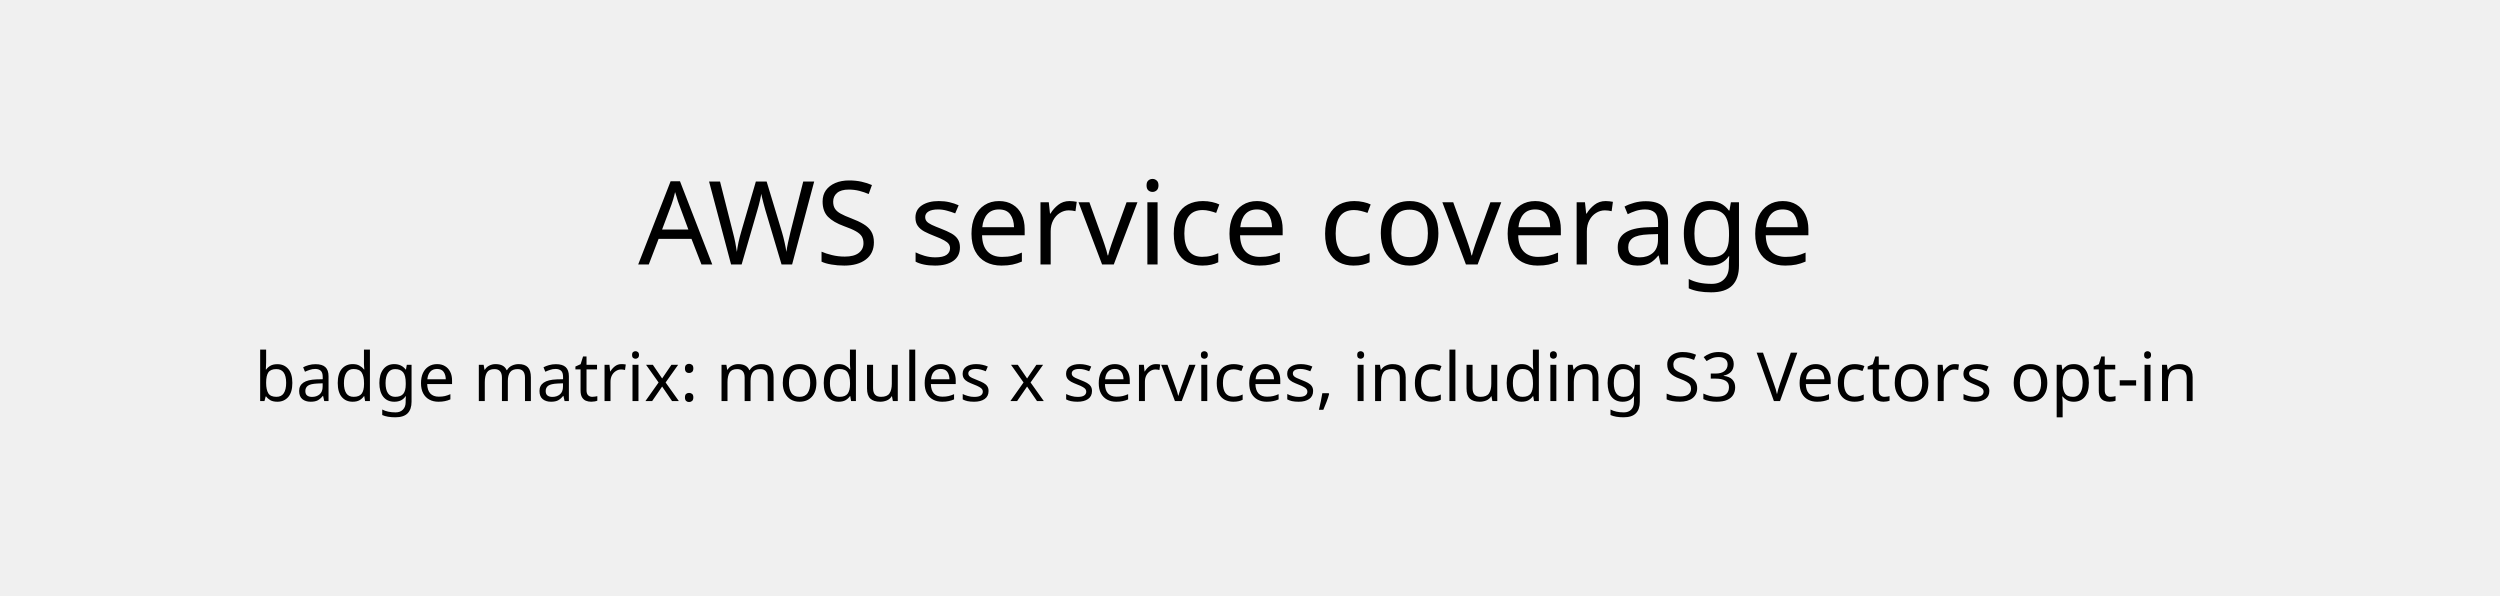
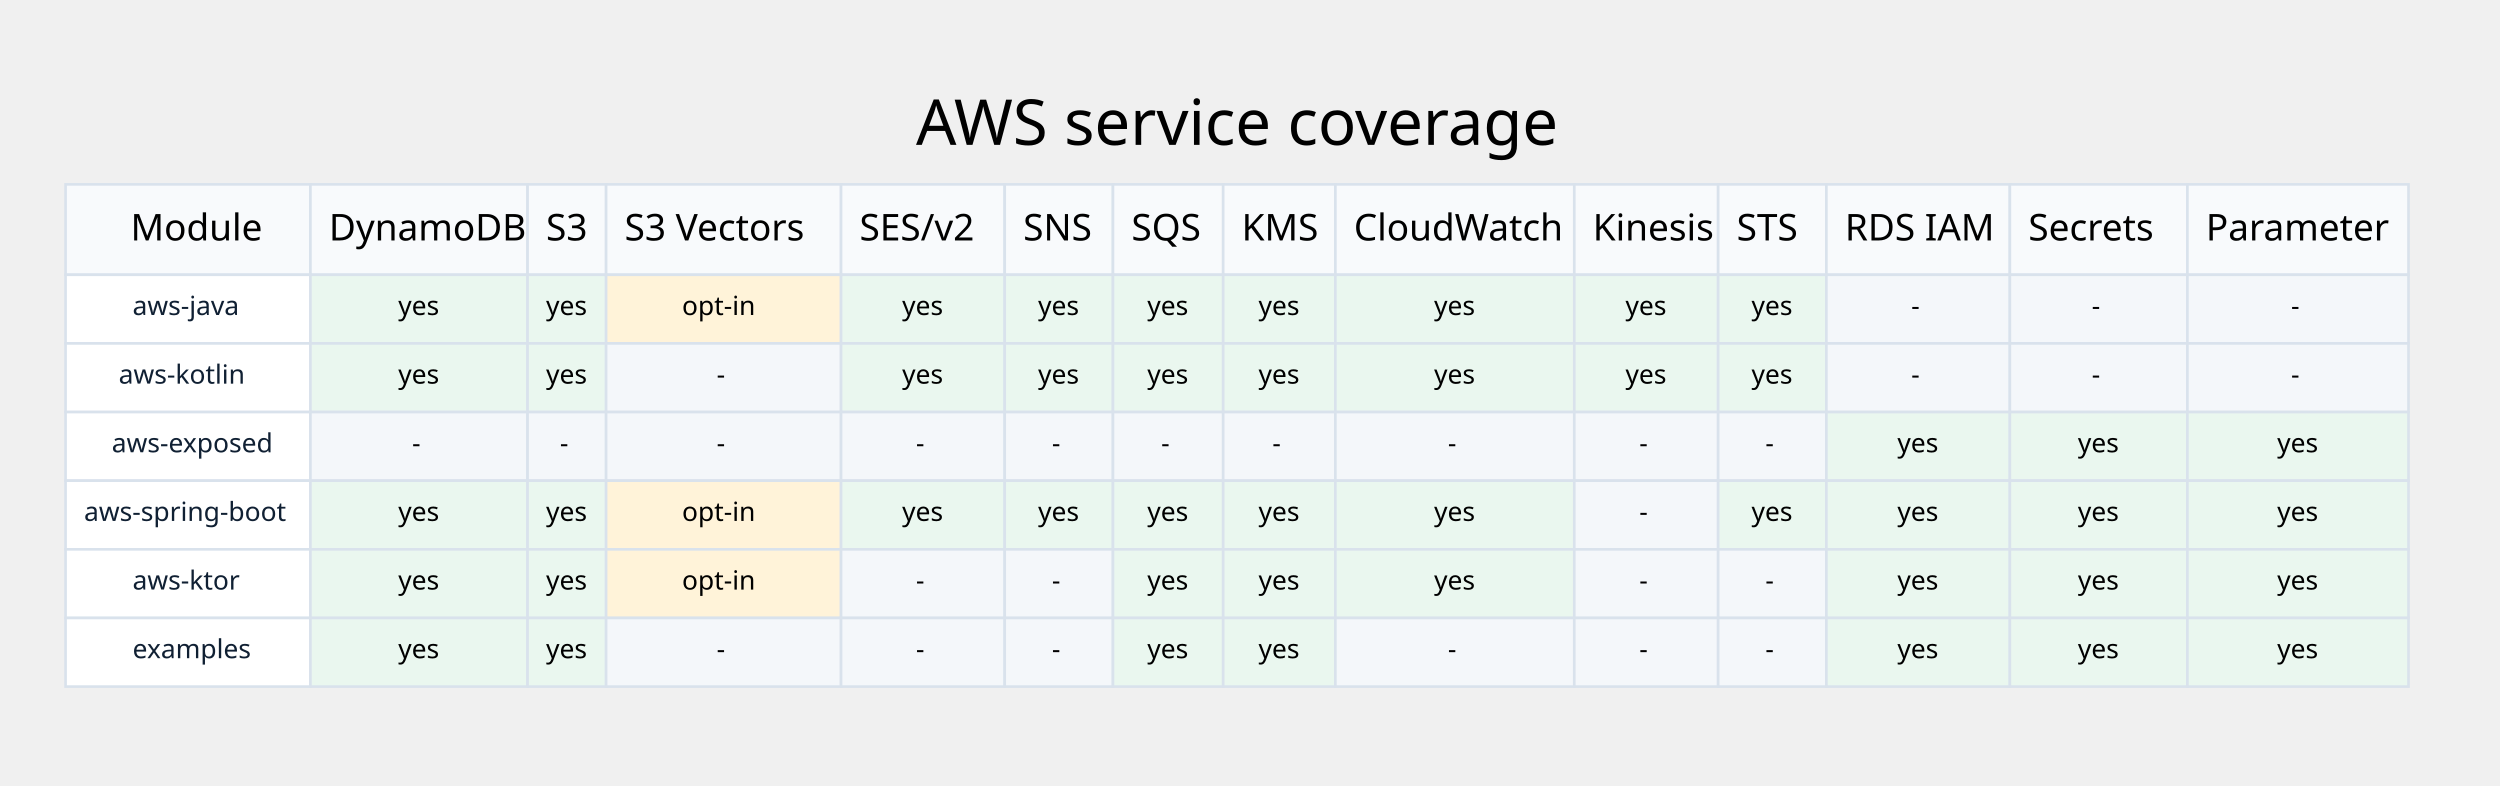
- <svg xmlns="http://www.w3.org/2000/svg" width="525pt" height="125pt" viewBox="9.00 9.00 517.00 117.00">
-   <g id="graph0" class="graph" transform="scale(1 1) rotate(0) translate(33.84 91.34)">
-     <text xml:space="preserve" text-anchor="middle" x="228.75" y="-30.7" font-family="Architects Daughter" font-size="24.00">AWS service coverage</text>
+ <svg xmlns="http://www.w3.org/2000/svg" width="955pt" height="300pt" viewBox="9.00 9.00 947.00 291.00">
+   <g id="graph0" class="graph" transform="scale(1 1) rotate(0) translate(33.84 265.84)">
+     <text xml:space="preserve" text-anchor="middle" x="443.75" y="-205.2" font-family="Architects Daughter" font-size="24.00">AWS service coverage</text>
    <g id="node1" class="node">
-       <text xml:space="preserve" text-anchor="middle" x="228.75" y="-2.45" font-family="Comic Mono" font-size="14.00">badge matrix: modules x services, including S3 Vectors opt-in</text>
+       <polygon fill="#f8fafc" stroke="none" points="0,-156 0,-190.25 92.75,-190.25 92.75,-156 0,-156" />
+       <polygon fill="none" stroke="#d9e2ec" points="0,-156 0,-190.25 92.75,-190.25 92.75,-156 0,-156" />
+       <text xml:space="preserve" text-anchor="start" x="24.62" y="-169" font-family="Architects Daughter" font-size="14.00">Module</text>
+       <polygon fill="#f8fafc" stroke="none" points="92.75,-156 92.75,-190.25 175,-190.25 175,-156 92.75,-156" />
+       <polygon fill="none" stroke="#d9e2ec" points="92.75,-156 92.75,-190.25 175,-190.25 175,-156 92.75,-156" />
+       <text xml:space="preserve" text-anchor="start" x="99.75" y="-169" font-family="Architects Daughter" font-size="14.00">DynamoDB</text>
+       <polygon fill="#f8fafc" stroke="none" points="175,-156 175,-190.25 204.75,-190.25 204.75,-156 175,-156" />
+       <polygon fill="none" stroke="#d9e2ec" points="175,-156 175,-190.25 204.75,-190.25 204.75,-156 175,-156" />
+       <text xml:space="preserve" text-anchor="start" x="182" y="-169" font-family="Architects Daughter" font-size="14.00">S3</text>
+       <polygon fill="#f8fafc" stroke="none" points="204.75,-156 204.75,-190.25 293.75,-190.25 293.75,-156 204.75,-156" />
+       <polygon fill="none" stroke="#d9e2ec" points="204.75,-156 204.75,-190.25 293.75,-190.25 293.75,-156 204.75,-156" />
+       <text xml:space="preserve" text-anchor="start" x="211.75" y="-169" font-family="Architects Daughter" font-size="14.00">S3 Vectors</text>
+       <polygon fill="#f8fafc" stroke="none" points="293.75,-156 293.75,-190.25 355.75,-190.25 355.75,-156 293.75,-156" />
+       <polygon fill="none" stroke="#d9e2ec" points="293.75,-156 293.75,-190.25 355.75,-190.25 355.75,-156 293.75,-156" />
+       <text xml:space="preserve" text-anchor="start" x="300.75" y="-169" font-family="Architects Daughter" font-size="14.00">SES/v2</text>
+       <polygon fill="#f8fafc" stroke="none" points="355.75,-156 355.75,-190.25 396.75,-190.25 396.75,-156 355.75,-156" />
+       <polygon fill="none" stroke="#d9e2ec" points="355.75,-156 355.75,-190.25 396.75,-190.25 396.75,-156 355.75,-156" />
+       <text xml:space="preserve" text-anchor="start" x="362.75" y="-169" font-family="Architects Daughter" font-size="14.00">SNS</text>
+       <polygon fill="#f8fafc" stroke="none" points="396.75,-156 396.75,-190.25 438.5,-190.25 438.5,-156 396.75,-156" />
+       <polygon fill="none" stroke="#d9e2ec" points="396.75,-156 396.75,-190.25 438.5,-190.25 438.5,-156 396.75,-156" />
+       <text xml:space="preserve" text-anchor="start" x="403.75" y="-169" font-family="Architects Daughter" font-size="14.00">SQS</text>
+       <polygon fill="#f8fafc" stroke="none" points="438.5,-156 438.5,-190.25 481,-190.25 481,-156 438.5,-156" />
+       <polygon fill="none" stroke="#d9e2ec" points="438.5,-156 438.5,-190.25 481,-190.25 481,-156 438.5,-156" />
+       <text xml:space="preserve" text-anchor="start" x="445.5" y="-169" font-family="Architects Daughter" font-size="14.00">KMS</text>
+       <polygon fill="#f8fafc" stroke="none" points="481,-156 481,-190.25 571.5,-190.25 571.5,-156 481,-156" />
+       <polygon fill="none" stroke="#d9e2ec" points="481,-156 481,-190.25 571.5,-190.25 571.5,-156 481,-156" />
+       <text xml:space="preserve" text-anchor="start" x="488" y="-169" font-family="Architects Daughter" font-size="14.00">CloudWatch</text>
+       <polygon fill="#f8fafc" stroke="none" points="571.5,-156 571.5,-190.25 626,-190.25 626,-156 571.5,-156" />
+       <polygon fill="none" stroke="#d9e2ec" points="571.5,-156 571.5,-190.25 626,-190.25 626,-156 571.5,-156" />
+       <text xml:space="preserve" text-anchor="start" x="578.5" y="-169" font-family="Architects Daughter" font-size="14.00">Kinesis</text>
+       <polygon fill="#f8fafc" stroke="none" points="626,-156 626,-190.25 667,-190.25 667,-156 626,-156" />
+       <polygon fill="none" stroke="#d9e2ec" points="626,-156 626,-190.25 667,-190.25 667,-156 626,-156" />
+       <text xml:space="preserve" text-anchor="start" x="633" y="-169" font-family="Architects Daughter" font-size="14.00">STS</text>
+       <polygon fill="#f8fafc" stroke="none" points="667,-156 667,-190.25 736.5,-190.25 736.5,-156 667,-156" />
+       <polygon fill="none" stroke="#d9e2ec" points="667,-156 667,-190.25 736.5,-190.25 736.5,-156 667,-156" />
+       <text xml:space="preserve" text-anchor="start" x="674" y="-169" font-family="Architects Daughter" font-size="14.00">RDS IAM</text>
+       <polygon fill="#f8fafc" stroke="none" points="736.5,-156 736.5,-190.25 803.75,-190.25 803.75,-156 736.5,-156" />
+       <polygon fill="none" stroke="#d9e2ec" points="736.5,-156 736.5,-190.25 803.75,-190.25 803.75,-156 736.5,-156" />
+       <text xml:space="preserve" text-anchor="start" x="743.5" y="-169" font-family="Architects Daughter" font-size="14.00">Secrets</text>
+       <polygon fill="#f8fafc" stroke="none" points="803.75,-156 803.75,-190.25 887.5,-190.25 887.5,-156 803.75,-156" />
+       <polygon fill="none" stroke="#d9e2ec" points="803.75,-156 803.75,-190.25 887.5,-190.25 887.5,-156 803.75,-156" />
+       <text xml:space="preserve" text-anchor="start" x="810.75" y="-169" font-family="Architects Daughter" font-size="14.00">Parameter</text>
+       <polygon fill="#ffffff" stroke="none" points="0,-130 0,-156 92.75,-156 92.75,-130 0,-130" />
+       <polygon fill="none" stroke="#d9e2ec" points="0,-130 0,-156 92.75,-156 92.75,-130 0,-130" />
+       <text xml:space="preserve" text-anchor="start" x="25.38" y="-140.75" font-family="Comic Mono" font-size="10.00" fill="#102033">aws-java</text>
+       <polygon fill="#eaf7ef" stroke="none" points="92.75,-130 92.75,-156 175,-156 175,-130 92.75,-130" />
+       <polygon fill="none" stroke="#d9e2ec" points="92.75,-130 92.75,-156 175,-156 175,-130 92.75,-130" />
+       <text xml:space="preserve" text-anchor="start" x="126" y="-140.75" font-family="Comic Mono" font-size="10.00">yes</text>
+       <polygon fill="#eaf7ef" stroke="none" points="175,-130 175,-156 204.75,-156 204.75,-130 175,-130" />
+       <polygon fill="none" stroke="#d9e2ec" points="175,-130 175,-156 204.75,-156 204.75,-130 175,-130" />
+       <text xml:space="preserve" text-anchor="start" x="182" y="-140.75" font-family="Comic Mono" font-size="10.00">yes</text>
+       <polygon fill="#fff3d9" stroke="none" points="204.75,-130 204.75,-156 293.75,-156 293.75,-130 204.75,-130" />
+       <polygon fill="none" stroke="#d9e2ec" points="204.75,-130 204.75,-156 293.75,-156 293.75,-130 204.75,-130" />
+       <text xml:space="preserve" text-anchor="start" x="233.5" y="-140.75" font-family="Comic Mono" font-size="10.00">opt-in</text>
+       <polygon fill="#eaf7ef" stroke="none" points="293.75,-130 293.75,-156 355.75,-156 355.75,-130 293.75,-130" />
+       <polygon fill="none" stroke="#d9e2ec" points="293.75,-130 293.75,-156 355.75,-156 355.75,-130 293.75,-130" />
+       <text xml:space="preserve" text-anchor="start" x="316.88" y="-140.75" font-family="Comic Mono" font-size="10.00">yes</text>
+       <polygon fill="#eaf7ef" stroke="none" points="355.75,-130 355.75,-156 396.75,-156 396.75,-130 355.75,-130" />
+       <polygon fill="none" stroke="#d9e2ec" points="355.75,-130 355.75,-156 396.75,-156 396.75,-130 355.75,-130" />
+       <text xml:space="preserve" text-anchor="start" x="368.38" y="-140.75" font-family="Comic Mono" font-size="10.00">yes</text>
+       <polygon fill="#eaf7ef" stroke="none" points="396.75,-130 396.75,-156 438.5,-156 438.5,-130 396.75,-130" />
+       <polygon fill="none" stroke="#d9e2ec" points="396.75,-130 396.75,-156 438.5,-156 438.5,-130 396.75,-130" />
+       <text xml:space="preserve" text-anchor="start" x="409.75" y="-140.75" font-family="Comic Mono" font-size="10.00">yes</text>
+       <polygon fill="#eaf7ef" stroke="none" points="438.5,-130 438.5,-156 481,-156 481,-130 438.5,-130" />
+       <polygon fill="none" stroke="#d9e2ec" points="438.5,-130 438.5,-156 481,-156 481,-130 438.5,-130" />
+       <text xml:space="preserve" text-anchor="start" x="451.88" y="-140.75" font-family="Comic Mono" font-size="10.00">yes</text>
+       <polygon fill="#eaf7ef" stroke="none" points="481,-130 481,-156 571.5,-156 571.5,-130 481,-130" />
+       <polygon fill="none" stroke="#d9e2ec" points="481,-130 481,-156 571.5,-156 571.5,-130 481,-130" />
+       <text xml:space="preserve" text-anchor="start" x="518.38" y="-140.75" font-family="Comic Mono" font-size="10.00">yes</text>
+       <polygon fill="#eaf7ef" stroke="none" points="571.5,-130 571.5,-156 626,-156 626,-130 571.5,-130" />
+       <polygon fill="none" stroke="#d9e2ec" points="571.5,-130 571.5,-156 626,-156 626,-130 571.5,-130" />
+       <text xml:space="preserve" text-anchor="start" x="590.88" y="-140.75" font-family="Comic Mono" font-size="10.00">yes</text>
+       <polygon fill="#eaf7ef" stroke="none" points="626,-130 626,-156 667,-156 667,-130 626,-130" />
+       <polygon fill="none" stroke="#d9e2ec" points="626,-130 626,-156 667,-156 667,-130 626,-130" />
+       <text xml:space="preserve" text-anchor="start" x="638.62" y="-140.75" font-family="Comic Mono" font-size="10.00">yes</text>
+       <polygon fill="#f4f7fa" stroke="none" points="667,-130 667,-156 736.5,-156 736.5,-130 667,-130" />
+       <polygon fill="none" stroke="#d9e2ec" points="667,-130 667,-156 736.5,-156 736.5,-130 667,-130" />
+       <text xml:space="preserve" text-anchor="start" x="699.12" y="-140.75" font-family="Comic Mono" font-size="10.00">-</text>
+       <polygon fill="#f4f7fa" stroke="none" points="736.5,-130 736.5,-156 803.75,-156 803.75,-130 736.5,-130" />
+       <polygon fill="none" stroke="#d9e2ec" points="736.5,-130 736.5,-156 803.75,-156 803.75,-130 736.5,-130" />
+       <text xml:space="preserve" text-anchor="start" x="767.5" y="-140.75" font-family="Comic Mono" font-size="10.00">-</text>
+       <polygon fill="#f4f7fa" stroke="none" points="803.75,-130 803.75,-156 887.5,-156 887.5,-130 803.75,-130" />
+       <polygon fill="none" stroke="#d9e2ec" points="803.75,-130 803.75,-156 887.5,-156 887.5,-130 803.75,-130" />
+       <text xml:space="preserve" text-anchor="start" x="843" y="-140.75" font-family="Comic Mono" font-size="10.00">-</text>
+       <polygon fill="#ffffff" stroke="none" points="0,-104 0,-130 92.75,-130 92.75,-104 0,-104" />
+       <polygon fill="none" stroke="#d9e2ec" points="0,-104 0,-130 92.75,-130 92.75,-104 0,-104" />
+       <text xml:space="preserve" text-anchor="start" x="20.12" y="-114.75" font-family="Comic Mono" font-size="10.00" fill="#102033">aws-kotlin</text>
+       <polygon fill="#eaf7ef" stroke="none" points="92.75,-104 92.75,-130 175,-130 175,-104 92.75,-104" />
+       <polygon fill="none" stroke="#d9e2ec" points="92.75,-104 92.75,-130 175,-130 175,-104 92.75,-104" />
+       <text xml:space="preserve" text-anchor="start" x="126" y="-114.75" font-family="Comic Mono" font-size="10.00">yes</text>
+       <polygon fill="#eaf7ef" stroke="none" points="175,-104 175,-130 204.75,-130 204.75,-104 175,-104" />
+       <polygon fill="none" stroke="#d9e2ec" points="175,-104 175,-130 204.75,-130 204.75,-104 175,-104" />
+       <text xml:space="preserve" text-anchor="start" x="182" y="-114.75" font-family="Comic Mono" font-size="10.00">yes</text>
+       <polygon fill="#f4f7fa" stroke="none" points="204.75,-104 204.75,-130 293.75,-130 293.75,-104 204.75,-104" />
+       <polygon fill="none" stroke="#d9e2ec" points="204.75,-104 204.75,-130 293.75,-130 293.75,-104 204.75,-104" />
+       <text xml:space="preserve" text-anchor="start" x="246.62" y="-114.75" font-family="Comic Mono" font-size="10.00">-</text>
+       <polygon fill="#eaf7ef" stroke="none" points="293.75,-104 293.75,-130 355.75,-130 355.75,-104 293.75,-104" />
+       <polygon fill="none" stroke="#d9e2ec" points="293.75,-104 293.75,-130 355.75,-130 355.75,-104 293.75,-104" />
+       <text xml:space="preserve" text-anchor="start" x="316.88" y="-114.75" font-family="Comic Mono" font-size="10.00">yes</text>
+       <polygon fill="#eaf7ef" stroke="none" points="355.75,-104 355.75,-130 396.75,-130 396.75,-104 355.75,-104" />
+       <polygon fill="none" stroke="#d9e2ec" points="355.75,-104 355.75,-130 396.75,-130 396.75,-104 355.75,-104" />
+       <text xml:space="preserve" text-anchor="start" x="368.38" y="-114.75" font-family="Comic Mono" font-size="10.00">yes</text>
+       <polygon fill="#eaf7ef" stroke="none" points="396.75,-104 396.75,-130 438.5,-130 438.5,-104 396.75,-104" />
+       <polygon fill="none" stroke="#d9e2ec" points="396.75,-104 396.75,-130 438.5,-130 438.5,-104 396.75,-104" />
+       <text xml:space="preserve" text-anchor="start" x="409.75" y="-114.75" font-family="Comic Mono" font-size="10.00">yes</text>
+       <polygon fill="#eaf7ef" stroke="none" points="438.5,-104 438.5,-130 481,-130 481,-104 438.5,-104" />
+       <polygon fill="none" stroke="#d9e2ec" points="438.5,-104 438.5,-130 481,-130 481,-104 438.5,-104" />
+       <text xml:space="preserve" text-anchor="start" x="451.88" y="-114.75" font-family="Comic Mono" font-size="10.00">yes</text>
+       <polygon fill="#eaf7ef" stroke="none" points="481,-104 481,-130 571.5,-130 571.5,-104 481,-104" />
+       <polygon fill="none" stroke="#d9e2ec" points="481,-104 481,-130 571.5,-130 571.5,-104 481,-104" />
+       <text xml:space="preserve" text-anchor="start" x="518.38" y="-114.75" font-family="Comic Mono" font-size="10.00">yes</text>
+       <polygon fill="#eaf7ef" stroke="none" points="571.5,-104 571.5,-130 626,-130 626,-104 571.5,-104" />
+       <polygon fill="none" stroke="#d9e2ec" points="571.5,-104 571.5,-130 626,-130 626,-104 571.5,-104" />
+       <text xml:space="preserve" text-anchor="start" x="590.88" y="-114.75" font-family="Comic Mono" font-size="10.00">yes</text>
+       <polygon fill="#eaf7ef" stroke="none" points="626,-104 626,-130 667,-130 667,-104 626,-104" />
+       <polygon fill="none" stroke="#d9e2ec" points="626,-104 626,-130 667,-130 667,-104 626,-104" />
+       <text xml:space="preserve" text-anchor="start" x="638.62" y="-114.75" font-family="Comic Mono" font-size="10.00">yes</text>
+       <polygon fill="#f4f7fa" stroke="none" points="667,-104 667,-130 736.5,-130 736.5,-104 667,-104" />
+       <polygon fill="none" stroke="#d9e2ec" points="667,-104 667,-130 736.5,-130 736.5,-104 667,-104" />
+       <text xml:space="preserve" text-anchor="start" x="699.12" y="-114.75" font-family="Comic Mono" font-size="10.00">-</text>
+       <polygon fill="#f4f7fa" stroke="none" points="736.5,-104 736.5,-130 803.75,-130 803.75,-104 736.5,-104" />
+       <polygon fill="none" stroke="#d9e2ec" points="736.5,-104 736.5,-130 803.75,-130 803.75,-104 736.5,-104" />
+       <text xml:space="preserve" text-anchor="start" x="767.5" y="-114.75" font-family="Comic Mono" font-size="10.00">-</text>
+       <polygon fill="#f4f7fa" stroke="none" points="803.75,-104 803.75,-130 887.5,-130 887.5,-104 803.75,-104" />
+       <polygon fill="none" stroke="#d9e2ec" points="803.75,-104 803.75,-130 887.5,-130 887.5,-104 803.75,-104" />
+       <text xml:space="preserve" text-anchor="start" x="843" y="-114.75" font-family="Comic Mono" font-size="10.00">-</text>
+       <polygon fill="#ffffff" stroke="none" points="0,-78 0,-104 92.75,-104 92.75,-78 0,-78" />
+       <polygon fill="none" stroke="#d9e2ec" points="0,-78 0,-104 92.75,-104 92.75,-78 0,-78" />
+       <text xml:space="preserve" text-anchor="start" x="17.5" y="-88.75" font-family="Comic Mono" font-size="10.00" fill="#102033">aws-exposed</text>
+       <polygon fill="#f4f7fa" stroke="none" points="92.75,-78 92.75,-104 175,-104 175,-78 92.75,-78" />
+       <polygon fill="none" stroke="#d9e2ec" points="92.75,-78 92.75,-104 175,-104 175,-78 92.75,-78" />
+       <text xml:space="preserve" text-anchor="start" x="131.25" y="-88.75" font-family="Comic Mono" font-size="10.00">-</text>
+       <polygon fill="#f4f7fa" stroke="none" points="175,-78 175,-104 204.75,-104 204.75,-78 175,-78" />
+       <polygon fill="none" stroke="#d9e2ec" points="175,-78 175,-104 204.75,-104 204.75,-78 175,-78" />
+       <text xml:space="preserve" text-anchor="start" x="187.25" y="-88.75" font-family="Comic Mono" font-size="10.00">-</text>
+       <polygon fill="#f4f7fa" stroke="none" points="204.75,-78 204.75,-104 293.75,-104 293.75,-78 204.75,-78" />
+       <polygon fill="none" stroke="#d9e2ec" points="204.75,-78 204.75,-104 293.75,-104 293.75,-78 204.75,-78" />
+       <text xml:space="preserve" text-anchor="start" x="246.62" y="-88.75" font-family="Comic Mono" font-size="10.00">-</text>
+       <polygon fill="#f4f7fa" stroke="none" points="293.75,-78 293.75,-104 355.75,-104 355.75,-78 293.75,-78" />
+       <polygon fill="none" stroke="#d9e2ec" points="293.75,-78 293.75,-104 355.75,-104 355.75,-78 293.75,-78" />
+       <text xml:space="preserve" text-anchor="start" x="322.12" y="-88.75" font-family="Comic Mono" font-size="10.00">-</text>
+       <polygon fill="#f4f7fa" stroke="none" points="355.75,-78 355.75,-104 396.75,-104 396.75,-78 355.75,-78" />
+       <polygon fill="none" stroke="#d9e2ec" points="355.75,-78 355.75,-104 396.75,-104 396.75,-78 355.75,-78" />
+       <text xml:space="preserve" text-anchor="start" x="373.62" y="-88.75" font-family="Comic Mono" font-size="10.00">-</text>
+       <polygon fill="#f4f7fa" stroke="none" points="396.75,-78 396.75,-104 438.5,-104 438.5,-78 396.75,-78" />
+       <polygon fill="none" stroke="#d9e2ec" points="396.75,-78 396.75,-104 438.5,-104 438.5,-78 396.75,-78" />
+       <text xml:space="preserve" text-anchor="start" x="415" y="-88.75" font-family="Comic Mono" font-size="10.00">-</text>
+       <polygon fill="#f4f7fa" stroke="none" points="438.5,-78 438.5,-104 481,-104 481,-78 438.5,-78" />
+       <polygon fill="none" stroke="#d9e2ec" points="438.5,-78 438.5,-104 481,-104 481,-78 438.5,-78" />
+       <text xml:space="preserve" text-anchor="start" x="457.12" y="-88.75" font-family="Comic Mono" font-size="10.00">-</text>
+       <polygon fill="#f4f7fa" stroke="none" points="481,-78 481,-104 571.5,-104 571.5,-78 481,-78" />
+       <polygon fill="none" stroke="#d9e2ec" points="481,-78 481,-104 571.5,-104 571.5,-78 481,-78" />
+       <text xml:space="preserve" text-anchor="start" x="523.62" y="-88.75" font-family="Comic Mono" font-size="10.00">-</text>
+       <polygon fill="#f4f7fa" stroke="none" points="571.5,-78 571.5,-104 626,-104 626,-78 571.5,-78" />
+       <polygon fill="none" stroke="#d9e2ec" points="571.5,-78 571.5,-104 626,-104 626,-78 571.5,-78" />
+       <text xml:space="preserve" text-anchor="start" x="596.12" y="-88.75" font-family="Comic Mono" font-size="10.00">-</text>
+       <polygon fill="#f4f7fa" stroke="none" points="626,-78 626,-104 667,-104 667,-78 626,-78" />
+       <polygon fill="none" stroke="#d9e2ec" points="626,-78 626,-104 667,-104 667,-78 626,-78" />
+       <text xml:space="preserve" text-anchor="start" x="643.88" y="-88.75" font-family="Comic Mono" font-size="10.00">-</text>
+       <polygon fill="#eaf7ef" stroke="none" points="667,-78 667,-104 736.5,-104 736.5,-78 667,-78" />
+       <polygon fill="none" stroke="#d9e2ec" points="667,-78 667,-104 736.5,-104 736.5,-78 667,-78" />
+       <text xml:space="preserve" text-anchor="start" x="693.88" y="-88.75" font-family="Comic Mono" font-size="10.00">yes</text>
+       <polygon fill="#eaf7ef" stroke="none" points="736.5,-78 736.5,-104 803.75,-104 803.75,-78 736.5,-78" />
+       <polygon fill="none" stroke="#d9e2ec" points="736.5,-78 736.5,-104 803.75,-104 803.75,-78 736.5,-78" />
+       <text xml:space="preserve" text-anchor="start" x="762.25" y="-88.75" font-family="Comic Mono" font-size="10.00">yes</text>
+       <polygon fill="#eaf7ef" stroke="none" points="803.75,-78 803.75,-104 887.5,-104 887.5,-78 803.75,-78" />
+       <polygon fill="none" stroke="#d9e2ec" points="803.75,-78 803.75,-104 887.5,-104 887.5,-78 803.75,-78" />
+       <text xml:space="preserve" text-anchor="start" x="837.75" y="-88.75" font-family="Comic Mono" font-size="10.00">yes</text>
+       <polygon fill="#ffffff" stroke="none" points="0,-52 0,-78 92.75,-78 92.75,-52 0,-52" />
+       <polygon fill="none" stroke="#d9e2ec" points="0,-52 0,-78 92.75,-78 92.75,-52 0,-52" />
+       <text xml:space="preserve" text-anchor="start" x="7" y="-62.75" font-family="Comic Mono" font-size="10.00" fill="#102033">aws-spring-boot</text>
+       <polygon fill="#eaf7ef" stroke="none" points="92.75,-52 92.75,-78 175,-78 175,-52 92.75,-52" />
+       <polygon fill="none" stroke="#d9e2ec" points="92.75,-52 92.75,-78 175,-78 175,-52 92.75,-52" />
+       <text xml:space="preserve" text-anchor="start" x="126" y="-62.75" font-family="Comic Mono" font-size="10.00">yes</text>
+       <polygon fill="#eaf7ef" stroke="none" points="175,-52 175,-78 204.75,-78 204.75,-52 175,-52" />
+       <polygon fill="none" stroke="#d9e2ec" points="175,-52 175,-78 204.75,-78 204.75,-52 175,-52" />
+       <text xml:space="preserve" text-anchor="start" x="182" y="-62.75" font-family="Comic Mono" font-size="10.00">yes</text>
+       <polygon fill="#fff3d9" stroke="none" points="204.75,-52 204.75,-78 293.75,-78 293.75,-52 204.75,-52" />
+       <polygon fill="none" stroke="#d9e2ec" points="204.75,-52 204.75,-78 293.75,-78 293.75,-52 204.75,-52" />
+       <text xml:space="preserve" text-anchor="start" x="233.5" y="-62.75" font-family="Comic Mono" font-size="10.00">opt-in</text>
+       <polygon fill="#eaf7ef" stroke="none" points="293.75,-52 293.75,-78 355.75,-78 355.75,-52 293.75,-52" />
+       <polygon fill="none" stroke="#d9e2ec" points="293.75,-52 293.75,-78 355.75,-78 355.75,-52 293.75,-52" />
+       <text xml:space="preserve" text-anchor="start" x="316.88" y="-62.75" font-family="Comic Mono" font-size="10.00">yes</text>
+       <polygon fill="#eaf7ef" stroke="none" points="355.75,-52 355.75,-78 396.75,-78 396.75,-52 355.75,-52" />
+       <polygon fill="none" stroke="#d9e2ec" points="355.75,-52 355.75,-78 396.75,-78 396.75,-52 355.75,-52" />
+       <text xml:space="preserve" text-anchor="start" x="368.38" y="-62.75" font-family="Comic Mono" font-size="10.00">yes</text>
+       <polygon fill="#eaf7ef" stroke="none" points="396.75,-52 396.75,-78 438.5,-78 438.5,-52 396.75,-52" />
+       <polygon fill="none" stroke="#d9e2ec" points="396.75,-52 396.75,-78 438.5,-78 438.5,-52 396.75,-52" />
+       <text xml:space="preserve" text-anchor="start" x="409.75" y="-62.75" font-family="Comic Mono" font-size="10.00">yes</text>
+       <polygon fill="#eaf7ef" stroke="none" points="438.5,-52 438.5,-78 481,-78 481,-52 438.5,-52" />
+       <polygon fill="none" stroke="#d9e2ec" points="438.5,-52 438.5,-78 481,-78 481,-52 438.5,-52" />
+       <text xml:space="preserve" text-anchor="start" x="451.88" y="-62.75" font-family="Comic Mono" font-size="10.00">yes</text>
+       <polygon fill="#eaf7ef" stroke="none" points="481,-52 481,-78 571.5,-78 571.5,-52 481,-52" />
+       <polygon fill="none" stroke="#d9e2ec" points="481,-52 481,-78 571.5,-78 571.5,-52 481,-52" />
+       <text xml:space="preserve" text-anchor="start" x="518.38" y="-62.75" font-family="Comic Mono" font-size="10.00">yes</text>
+       <polygon fill="#f4f7fa" stroke="none" points="571.5,-52 571.5,-78 626,-78 626,-52 571.5,-52" />
+       <polygon fill="none" stroke="#d9e2ec" points="571.5,-52 571.5,-78 626,-78 626,-52 571.5,-52" />
+       <text xml:space="preserve" text-anchor="start" x="596.12" y="-62.75" font-family="Comic Mono" font-size="10.00">-</text>
+       <polygon fill="#eaf7ef" stroke="none" points="626,-52 626,-78 667,-78 667,-52 626,-52" />
+       <polygon fill="none" stroke="#d9e2ec" points="626,-52 626,-78 667,-78 667,-52 626,-52" />
+       <text xml:space="preserve" text-anchor="start" x="638.62" y="-62.75" font-family="Comic Mono" font-size="10.00">yes</text>
+       <polygon fill="#eaf7ef" stroke="none" points="667,-52 667,-78 736.5,-78 736.5,-52 667,-52" />
+       <polygon fill="none" stroke="#d9e2ec" points="667,-52 667,-78 736.5,-78 736.5,-52 667,-52" />
+       <text xml:space="preserve" text-anchor="start" x="693.88" y="-62.75" font-family="Comic Mono" font-size="10.00">yes</text>
+       <polygon fill="#eaf7ef" stroke="none" points="736.5,-52 736.5,-78 803.75,-78 803.75,-52 736.5,-52" />
+       <polygon fill="none" stroke="#d9e2ec" points="736.5,-52 736.5,-78 803.75,-78 803.75,-52 736.5,-52" />
+       <text xml:space="preserve" text-anchor="start" x="762.25" y="-62.75" font-family="Comic Mono" font-size="10.00">yes</text>
+       <polygon fill="#eaf7ef" stroke="none" points="803.75,-52 803.75,-78 887.5,-78 887.5,-52 803.75,-52" />
+       <polygon fill="none" stroke="#d9e2ec" points="803.75,-52 803.75,-78 887.5,-78 887.5,-52 803.75,-52" />
+       <text xml:space="preserve" text-anchor="start" x="837.75" y="-62.75" font-family="Comic Mono" font-size="10.00">yes</text>
+       <polygon fill="#ffffff" stroke="none" points="0,-26 0,-52 92.75,-52 92.75,-26 0,-26" />
+       <polygon fill="none" stroke="#d9e2ec" points="0,-26 0,-52 92.75,-52 92.75,-26 0,-26" />
+       <text xml:space="preserve" text-anchor="start" x="25.38" y="-36.75" font-family="Comic Mono" font-size="10.00" fill="#102033">aws-ktor</text>
+       <polygon fill="#eaf7ef" stroke="none" points="92.75,-26 92.75,-52 175,-52 175,-26 92.75,-26" />
+       <polygon fill="none" stroke="#d9e2ec" points="92.75,-26 92.75,-52 175,-52 175,-26 92.75,-26" />
+       <text xml:space="preserve" text-anchor="start" x="126" y="-36.75" font-family="Comic Mono" font-size="10.00">yes</text>
+       <polygon fill="#eaf7ef" stroke="none" points="175,-26 175,-52 204.75,-52 204.75,-26 175,-26" />
+       <polygon fill="none" stroke="#d9e2ec" points="175,-26 175,-52 204.75,-52 204.75,-26 175,-26" />
+       <text xml:space="preserve" text-anchor="start" x="182" y="-36.75" font-family="Comic Mono" font-size="10.00">yes</text>
+       <polygon fill="#fff3d9" stroke="none" points="204.75,-26 204.75,-52 293.75,-52 293.75,-26 204.75,-26" />
+       <polygon fill="none" stroke="#d9e2ec" points="204.75,-26 204.75,-52 293.75,-52 293.75,-26 204.75,-26" />
+       <text xml:space="preserve" text-anchor="start" x="233.5" y="-36.75" font-family="Comic Mono" font-size="10.00">opt-in</text>
+       <polygon fill="#f4f7fa" stroke="none" points="293.75,-26 293.75,-52 355.75,-52 355.75,-26 293.75,-26" />
+       <polygon fill="none" stroke="#d9e2ec" points="293.75,-26 293.75,-52 355.75,-52 355.75,-26 293.75,-26" />
+       <text xml:space="preserve" text-anchor="start" x="322.12" y="-36.75" font-family="Comic Mono" font-size="10.00">-</text>
+       <polygon fill="#f4f7fa" stroke="none" points="355.75,-26 355.75,-52 396.75,-52 396.75,-26 355.75,-26" />
+       <polygon fill="none" stroke="#d9e2ec" points="355.75,-26 355.75,-52 396.75,-52 396.75,-26 355.75,-26" />
+       <text xml:space="preserve" text-anchor="start" x="373.62" y="-36.75" font-family="Comic Mono" font-size="10.00">-</text>
+       <polygon fill="#eaf7ef" stroke="none" points="396.75,-26 396.75,-52 438.5,-52 438.5,-26 396.75,-26" />
+       <polygon fill="none" stroke="#d9e2ec" points="396.75,-26 396.75,-52 438.5,-52 438.5,-26 396.75,-26" />
+       <text xml:space="preserve" text-anchor="start" x="409.75" y="-36.75" font-family="Comic Mono" font-size="10.00">yes</text>
+       <polygon fill="#eaf7ef" stroke="none" points="438.5,-26 438.5,-52 481,-52 481,-26 438.5,-26" />
+       <polygon fill="none" stroke="#d9e2ec" points="438.5,-26 438.5,-52 481,-52 481,-26 438.5,-26" />
+       <text xml:space="preserve" text-anchor="start" x="451.88" y="-36.75" font-family="Comic Mono" font-size="10.00">yes</text>
+       <polygon fill="#eaf7ef" stroke="none" points="481,-26 481,-52 571.5,-52 571.5,-26 481,-26" />
+       <polygon fill="none" stroke="#d9e2ec" points="481,-26 481,-52 571.5,-52 571.5,-26 481,-26" />
+       <text xml:space="preserve" text-anchor="start" x="518.38" y="-36.75" font-family="Comic Mono" font-size="10.00">yes</text>
+       <polygon fill="#f4f7fa" stroke="none" points="571.5,-26 571.5,-52 626,-52 626,-26 571.5,-26" />
+       <polygon fill="none" stroke="#d9e2ec" points="571.5,-26 571.5,-52 626,-52 626,-26 571.5,-26" />
+       <text xml:space="preserve" text-anchor="start" x="596.12" y="-36.75" font-family="Comic Mono" font-size="10.00">-</text>
+       <polygon fill="#f4f7fa" stroke="none" points="626,-26 626,-52 667,-52 667,-26 626,-26" />
+       <polygon fill="none" stroke="#d9e2ec" points="626,-26 626,-52 667,-52 667,-26 626,-26" />
+       <text xml:space="preserve" text-anchor="start" x="643.88" y="-36.75" font-family="Comic Mono" font-size="10.00">-</text>
+       <polygon fill="#eaf7ef" stroke="none" points="667,-26 667,-52 736.5,-52 736.5,-26 667,-26" />
+       <polygon fill="none" stroke="#d9e2ec" points="667,-26 667,-52 736.5,-52 736.5,-26 667,-26" />
+       <text xml:space="preserve" text-anchor="start" x="693.88" y="-36.75" font-family="Comic Mono" font-size="10.00">yes</text>
+       <polygon fill="#eaf7ef" stroke="none" points="736.5,-26 736.5,-52 803.75,-52 803.75,-26 736.5,-26" />
+       <polygon fill="none" stroke="#d9e2ec" points="736.5,-26 736.5,-52 803.75,-52 803.75,-26 736.5,-26" />
+       <text xml:space="preserve" text-anchor="start" x="762.25" y="-36.75" font-family="Comic Mono" font-size="10.00">yes</text>
+       <polygon fill="#eaf7ef" stroke="none" points="803.75,-26 803.75,-52 887.5,-52 887.5,-26 803.75,-26" />
+       <polygon fill="none" stroke="#d9e2ec" points="803.75,-26 803.75,-52 887.5,-52 887.5,-26 803.75,-26" />
+       <text xml:space="preserve" text-anchor="start" x="837.75" y="-36.75" font-family="Comic Mono" font-size="10.00">yes</text>
+       <polygon fill="#ffffff" stroke="none" points="0,0 0,-26 92.75,-26 92.75,0 0,0" />
+       <polygon fill="none" stroke="#d9e2ec" points="0,0 0,-26 92.75,-26 92.75,0 0,0" />
+       <text xml:space="preserve" text-anchor="start" x="25.38" y="-10.75" font-family="Comic Mono" font-size="10.00" fill="#102033">examples</text>
+       <polygon fill="#eaf7ef" stroke="none" points="92.75,0 92.75,-26 175,-26 175,0 92.75,0" />
+       <polygon fill="none" stroke="#d9e2ec" points="92.75,0 92.75,-26 175,-26 175,0 92.75,0" />
+       <text xml:space="preserve" text-anchor="start" x="126" y="-10.75" font-family="Comic Mono" font-size="10.00">yes</text>
+       <polygon fill="#eaf7ef" stroke="none" points="175,0 175,-26 204.75,-26 204.75,0 175,0" />
+       <polygon fill="none" stroke="#d9e2ec" points="175,0 175,-26 204.75,-26 204.75,0 175,0" />
+       <text xml:space="preserve" text-anchor="start" x="182" y="-10.75" font-family="Comic Mono" font-size="10.00">yes</text>
+       <polygon fill="#f4f7fa" stroke="none" points="204.75,0 204.75,-26 293.75,-26 293.75,0 204.75,0" />
+       <polygon fill="none" stroke="#d9e2ec" points="204.75,0 204.75,-26 293.75,-26 293.75,0 204.75,0" />
+       <text xml:space="preserve" text-anchor="start" x="246.62" y="-10.75" font-family="Comic Mono" font-size="10.00">-</text>
+       <polygon fill="#f4f7fa" stroke="none" points="293.75,0 293.75,-26 355.75,-26 355.75,0 293.75,0" />
+       <polygon fill="none" stroke="#d9e2ec" points="293.75,0 293.75,-26 355.75,-26 355.75,0 293.75,0" />
+       <text xml:space="preserve" text-anchor="start" x="322.12" y="-10.75" font-family="Comic Mono" font-size="10.00">-</text>
+       <polygon fill="#f4f7fa" stroke="none" points="355.75,0 355.75,-26 396.75,-26 396.75,0 355.75,0" />
+       <polygon fill="none" stroke="#d9e2ec" points="355.75,0 355.75,-26 396.75,-26 396.75,0 355.75,0" />
+       <text xml:space="preserve" text-anchor="start" x="373.62" y="-10.75" font-family="Comic Mono" font-size="10.00">-</text>
+       <polygon fill="#eaf7ef" stroke="none" points="396.75,0 396.75,-26 438.5,-26 438.5,0 396.75,0" />
+       <polygon fill="none" stroke="#d9e2ec" points="396.75,0 396.75,-26 438.5,-26 438.5,0 396.75,0" />
+       <text xml:space="preserve" text-anchor="start" x="409.75" y="-10.75" font-family="Comic Mono" font-size="10.00">yes</text>
+       <polygon fill="#eaf7ef" stroke="none" points="438.5,0 438.5,-26 481,-26 481,0 438.5,0" />
+       <polygon fill="none" stroke="#d9e2ec" points="438.5,0 438.5,-26 481,-26 481,0 438.5,0" />
+       <text xml:space="preserve" text-anchor="start" x="451.88" y="-10.75" font-family="Comic Mono" font-size="10.00">yes</text>
+       <polygon fill="#f4f7fa" stroke="none" points="481,0 481,-26 571.5,-26 571.5,0 481,0" />
+       <polygon fill="none" stroke="#d9e2ec" points="481,0 481,-26 571.5,-26 571.5,0 481,0" />
+       <text xml:space="preserve" text-anchor="start" x="523.62" y="-10.75" font-family="Comic Mono" font-size="10.00">-</text>
+       <polygon fill="#f4f7fa" stroke="none" points="571.5,0 571.5,-26 626,-26 626,0 571.5,0" />
+       <polygon fill="none" stroke="#d9e2ec" points="571.5,0 571.5,-26 626,-26 626,0 571.5,0" />
+       <text xml:space="preserve" text-anchor="start" x="596.12" y="-10.75" font-family="Comic Mono" font-size="10.00">-</text>
+       <polygon fill="#f4f7fa" stroke="none" points="626,0 626,-26 667,-26 667,0 626,0" />
+       <polygon fill="none" stroke="#d9e2ec" points="626,0 626,-26 667,-26 667,0 626,0" />
+       <text xml:space="preserve" text-anchor="start" x="643.88" y="-10.75" font-family="Comic Mono" font-size="10.00">-</text>
+       <polygon fill="#eaf7ef" stroke="none" points="667,0 667,-26 736.5,-26 736.5,0 667,0" />
+       <polygon fill="none" stroke="#d9e2ec" points="667,0 667,-26 736.5,-26 736.5,0 667,0" />
+       <text xml:space="preserve" text-anchor="start" x="693.88" y="-10.75" font-family="Comic Mono" font-size="10.00">yes</text>
+       <polygon fill="#eaf7ef" stroke="none" points="736.5,0 736.5,-26 803.75,-26 803.75,0 736.5,0" />
+       <polygon fill="none" stroke="#d9e2ec" points="736.5,0 736.5,-26 803.75,-26 803.75,0 736.5,0" />
+       <text xml:space="preserve" text-anchor="start" x="762.25" y="-10.75" font-family="Comic Mono" font-size="10.00">yes</text>
+       <polygon fill="#eaf7ef" stroke="none" points="803.75,0 803.75,-26 887.5,-26 887.5,0 803.75,0" />
+       <polygon fill="none" stroke="#d9e2ec" points="803.75,0 803.75,-26 887.5,-26 887.5,0 803.75,0" />
+       <text xml:space="preserve" text-anchor="start" x="837.75" y="-10.75" font-family="Comic Mono" font-size="10.00">yes</text>
    </g>
  </g>
</svg>
